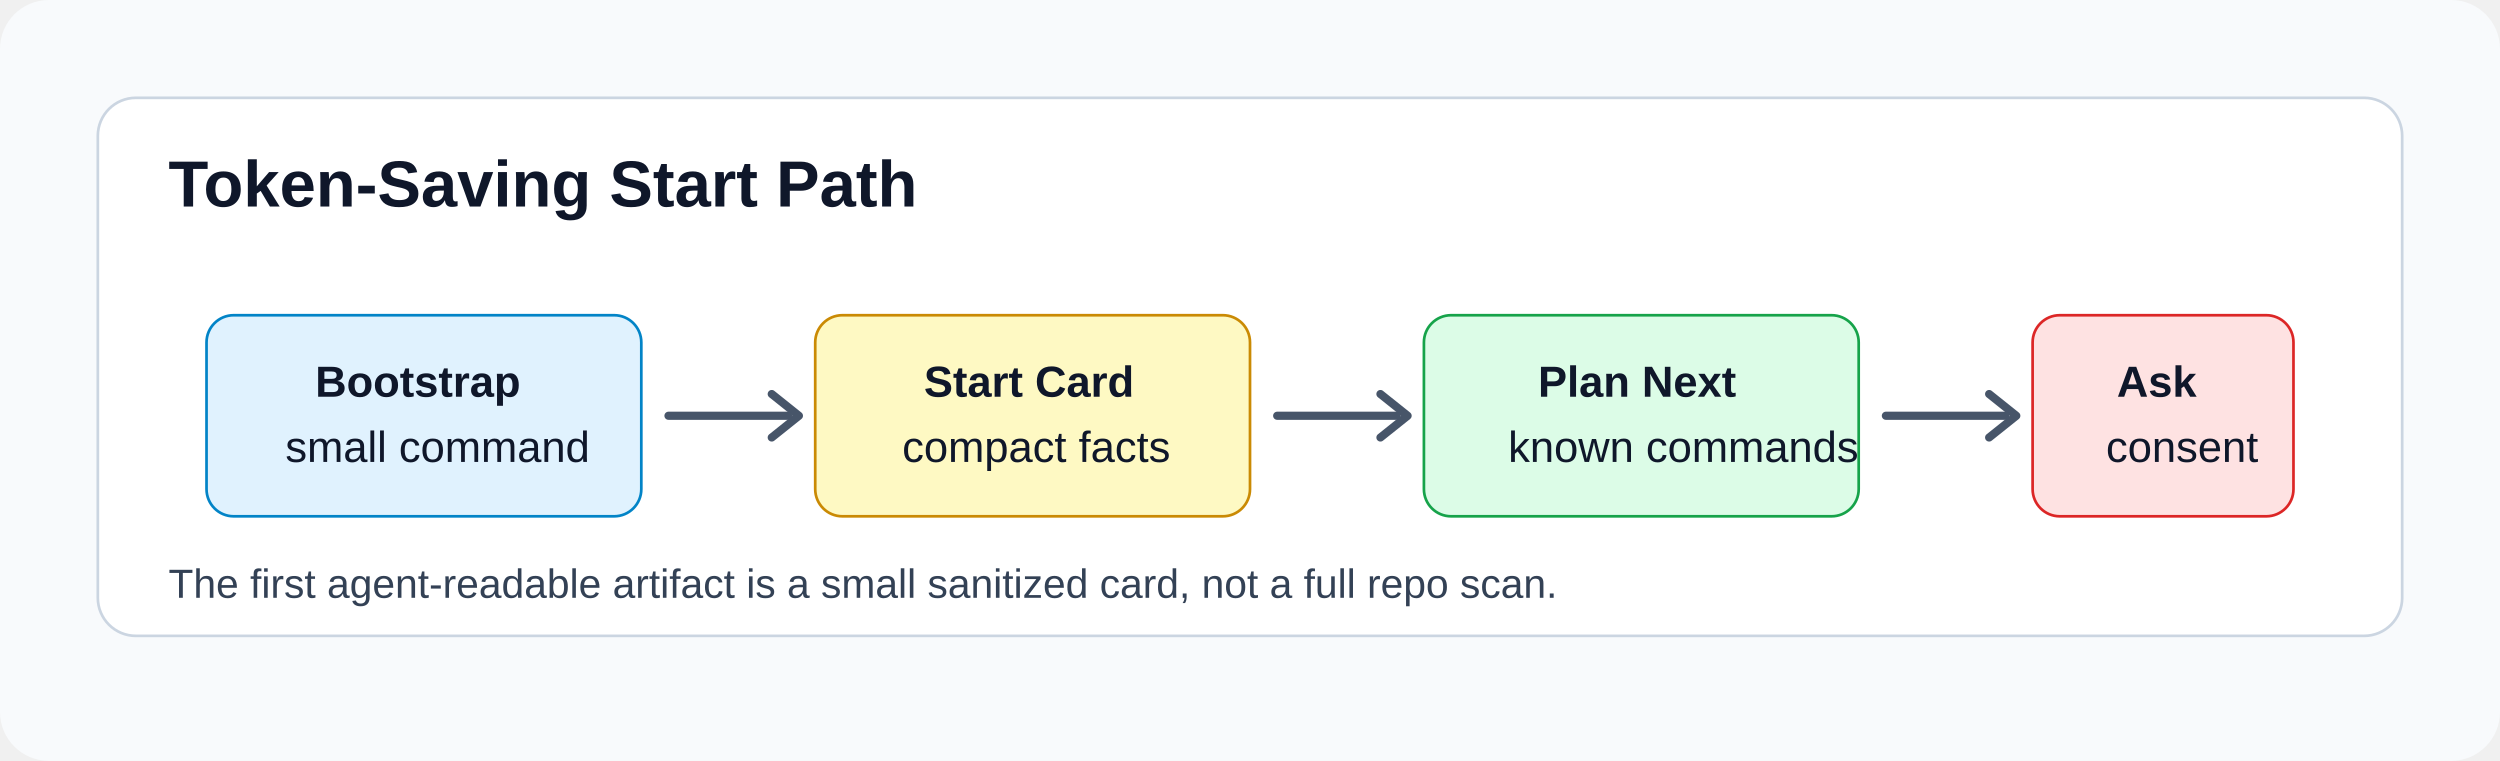
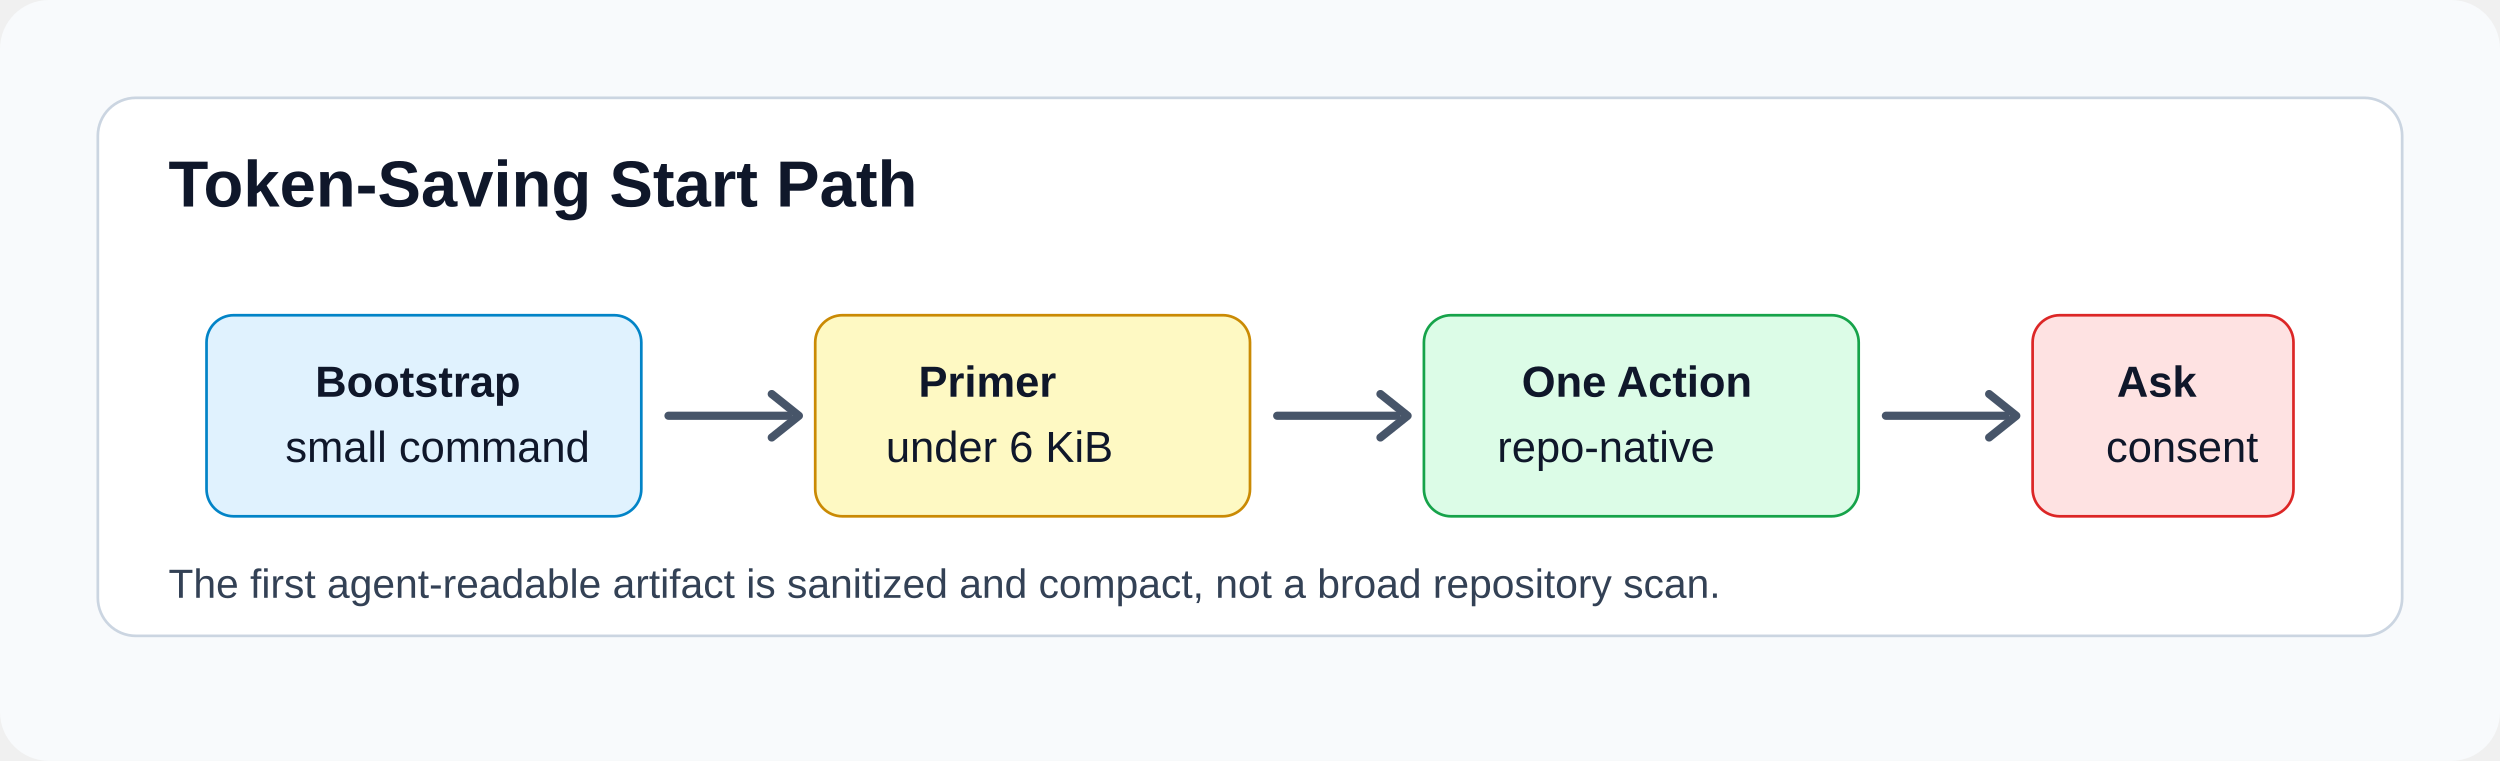
<svg width="920" height="280" viewBox="0 0 920 280" role="img" aria-labelledby="title desc">
  <rect width="920" height="280" rx="18" fill="#f8fafc" />
  <rect x="36" y="36" width="848" height="198" rx="14" fill="#ffffff" stroke="#cbd5e1" />
  <text x="62" y="76" font-family="Arial, sans-serif" font-size="24" font-weight="700" fill="#0f172a">Token-Saving Start Path</text>
  <g font-family="Arial, sans-serif" font-size="16" fill="#0f172a">
    <rect x="76" y="116" width="160" height="74" rx="10" fill="#e0f2fe" stroke="#0284c7" />
    <text x="116" y="146" font-weight="700">Bootstrap</text>
    <text x="105" y="170">small command</text>
    <rect x="300" y="116" width="160" height="74" rx="10" fill="#fef9c3" stroke="#ca8a04" />
-     <text x="340" y="146" font-weight="700">Start Card</text>
-     <text x="332" y="170">compact facts</text>
+     <text x="338" y="146" font-weight="700">Primer</text>
+     <text x="326" y="170">under 6 KiB</text>
    <rect x="524" y="116" width="160" height="74" rx="10" fill="#dcfce7" stroke="#16a34a" />
-     <text x="566" y="146" font-weight="700">Plan Next</text>
-     <text x="555" y="170">known commands</text>
+     <text x="560" y="146" font-weight="700">One Action</text>
+     <text x="551" y="170">repo-native</text>
    <rect x="748" y="116" width="96" height="74" rx="10" fill="#fee2e2" stroke="#dc2626" />
    <text x="779" y="146" font-weight="700">Ask</text>
    <text x="775" y="170">consent</text>
  </g>
  <g stroke="#475569" stroke-width="3" fill="none" stroke-linecap="round" stroke-linejoin="round">
    <path d="M246 153h44" />
    <path d="M284 145l10 8-10 8" />
    <path d="M470 153h44" />
    <path d="M508 145l10 8-10 8" />
    <path d="M694 153h44" />
    <path d="M732 145l10 8-10 8" />
  </g>
-   <text x="62" y="220" font-family="Arial, sans-serif" font-size="15" fill="#334155">The first agent-readable artifact is a small sanitized card, not a full repo scan.</text>
+   <text x="62" y="220" font-family="Arial, sans-serif" font-size="15" fill="#334155">The first agent-readable artifact is sanitized and compact, not a broad repository scan.</text>
</svg>
